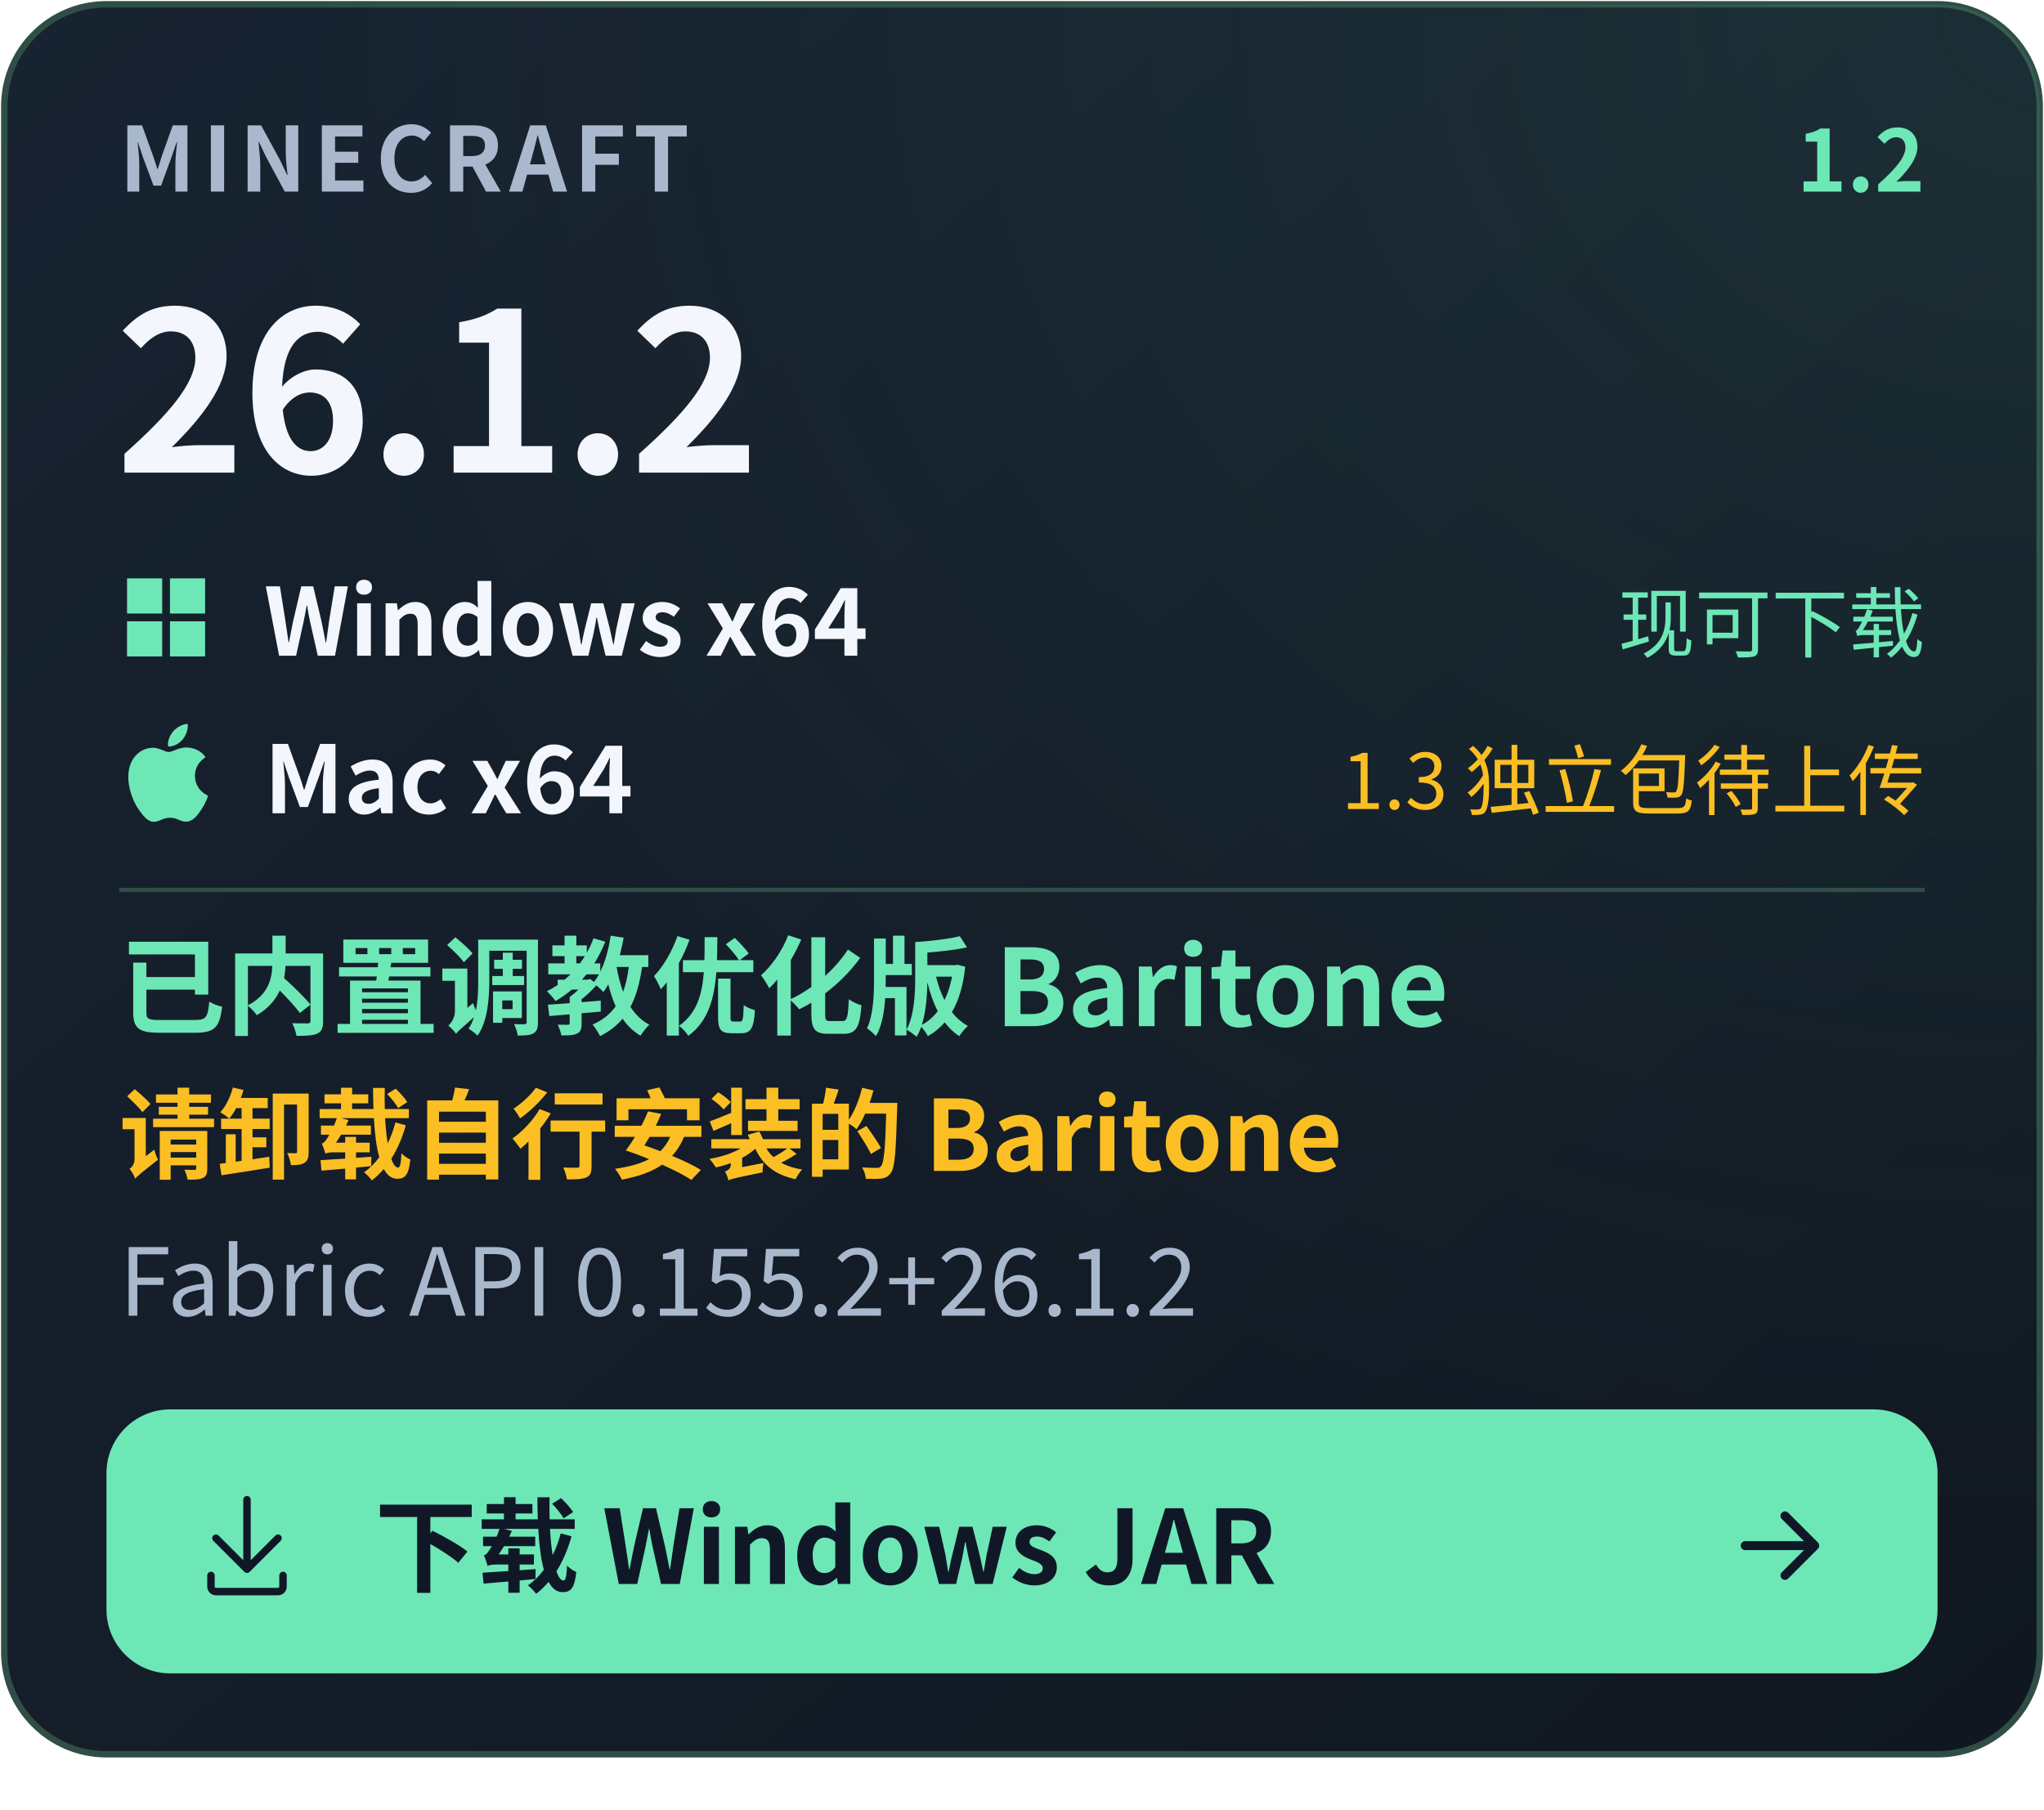
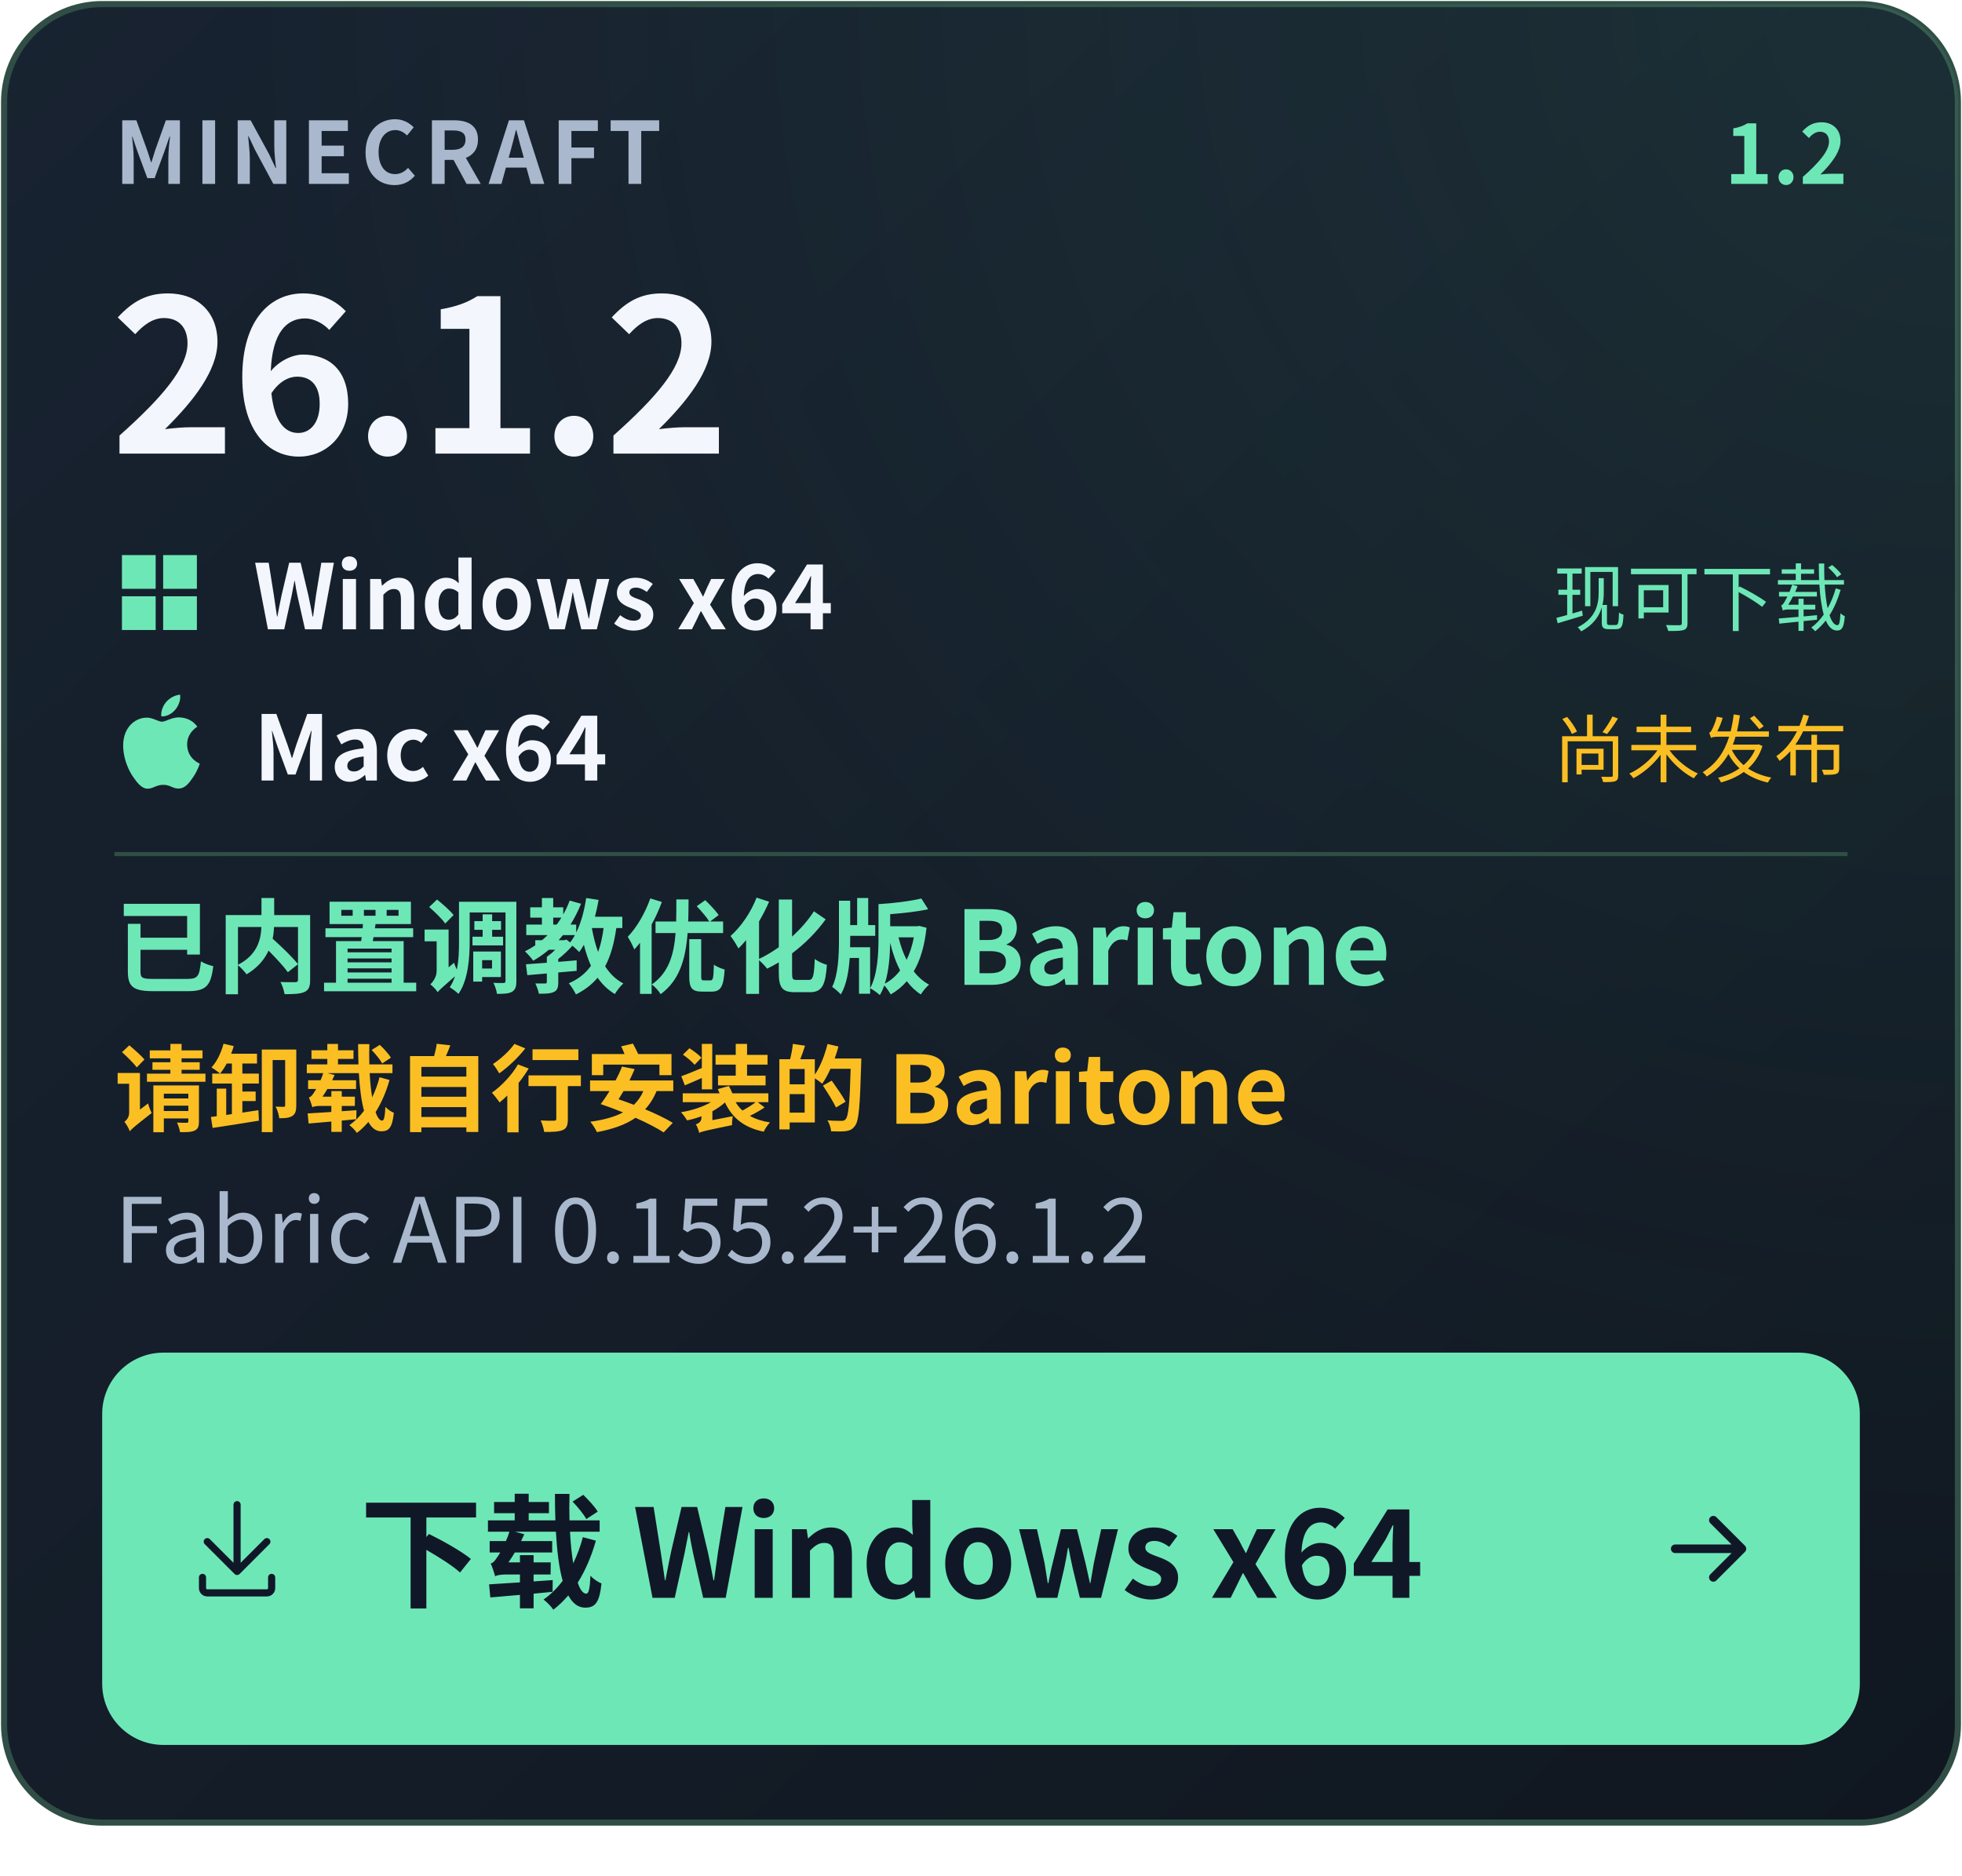
- <svg xmlns="http://www.w3.org/2000/svg" width="480" height="425" viewBox="0 0 480 425" role="img" aria-label="下载 Minecraft 26.1.2 JAR · 正式版 1.2 · 仅 Windows x64 · Mac x64：1.3 独立包待上传 · 已内置调教优化版 Baritone · 请卸载自行安装的 Baritone">
+ <svg xmlns="http://www.w3.org/2000/svg" width="480" height="459" viewBox="0 0 480 459" role="img" aria-label="下载 Windows x64 · Minecraft 26.1.2 · 正式版 1.2 · Mac x64（ARM64）：尚未发布 · 已内置调教优化版 Baritone · 请卸载自行安装的 Baritone">
  <defs>
    <linearGradient id="bg" x1="0" y1="0" x2="1" y2="1">
      <stop stop-color="#182331" />
      <stop offset="1" stop-color="#101720" />
    </linearGradient>
    <radialGradient id="glow" cx="100%" cy="0%" r="110%">
      <stop stop-color="#6EE7B7" stop-opacity=".09" />
      <stop offset=".8" stop-color="#6EE7B7" stop-opacity="0" />
    </radialGradient>
  </defs>
  <g font-family="Segoe UI, Microsoft YaHei, Noto Sans CJK SC, PingFang SC, Arial, sans-serif">
-     <rect x="1" y="1" width="478" height="411" rx="24" fill="url(#bg)" stroke="#304E45" stroke-width="1.5" />
-     <rect x="1" y="1" width="478" height="411" rx="24" fill="url(#glow)" />
+     <rect x="1" y="1" width="478" height="445" rx="24" fill="url(#bg)" stroke="#304E45" stroke-width="1.5" />
+     <rect x="1" y="1" width="478" height="445" rx="24" fill="url(#glow)" />
    <text x="28" y="45" font-size="21" fill="#A9B8CC" font-weight="600" letter-spacing="1.7">MINECRAFT</text>
    <text x="452" y="45" font-size="20" fill="#6EE7B7" font-weight="650" id="release-version" text-anchor="end">1.2</text>
    <text x="27" y="111" font-size="52" fill="#F3F6FC" font-weight="700" id="game-version" letter-spacing="-1">26.1.2</text>
    <g transform="translate(28 134) scale(0.9166667)" fill="#6EE7B7">
      <path d="M2 2h9v9H2zm11 0h9v9h-9zM2 13h9v9H2zm11 0h9v9h-9z" />
    </g>
    <text x="62" y="154" font-size="22" font-weight="600" fill="#F3F6FC">Windows x64</text>
    <text x="452" y="153" text-anchor="end" font-size="18" fill="#6EE7B7">现可下载</text>
    <g transform="translate(28 170) scale(0.9583333)" fill="#6EE7B7">
      <path d="M12.152 6.896c-.948 0-2.415-1.078-3.96-1.04-2.04.027-3.91 1.183-4.961 3.014-2.117 3.675-.546 9.103 1.519 12.09 1.013 1.454 2.208 3.09 3.792 3.039 1.52-.065 2.09-.987 3.935-.987 1.831 0 2.35.987 3.96.948 1.637-.026 2.676-1.48 3.676-2.948 1.156-1.688 1.636-3.325 1.662-3.415-.039-.013-3.182-1.221-3.22-4.857-.026-3.04 2.48-4.494 2.597-4.559-1.429-2.09-3.623-2.324-4.39-2.376-2-.156-3.675 1.09-4.61 1.09zM15.53 3.83c.843-1.012 1.4-2.427 1.245-3.83-1.207.052-2.662.805-3.532 1.818-.78.896-1.454 2.338-1.273 3.714 1.338.104 2.715-.688 3.559-1.701" />
    </g>
    <text x="62" y="191" font-size="22" font-weight="600" fill="#F3F6FC">Mac x64</text>
-     <text x="452" y="190" text-anchor="end" font-size="18" fill="#FBBF24">1.3 独立包待上传</text>
+     <text x="452" y="190" text-anchor="end" font-size="18" fill="#FBBF24">尚未发布</text>
    <path d="M28 209H452" stroke="#304E45" />
    <text x="28" y="241" font-size="25" fill="#6EE7B7" font-weight="600" id="download-note">已内置调教优化版 Baritone</text>
    <text x="28" y="275" font-size="23" fill="#FBBF24" font-weight="650" id="baritone-warning">请卸载自行安装的 Baritone</text>
    <text x="28" y="309" font-size="22" fill="#A9B8CC" font-weight="400" id="fabric-api">Fabric API  0.155.2+26.1.2</text>
-     <rect x="25" y="331" width="430" height="62" rx="15" fill="#6EE7B7" />
-     <g transform="translate(44 349) scale(1.166667)" fill="#101828">
+     <rect x="25" y="331" width="430" height="96" rx="15" fill="#6EE7B7" />
+     <g transform="translate(44 365) scale(1.166667)" fill="#101828">
      <path d="M4.75 17.25a.75.75 0 0 1 .75.75v2.25c0 .138.112.25.25.25h12.5a.25.25 0 0 0 .25-.25V18a.75.75 0 0 1 1.5 0v2.25A1.75 1.75 0 0 1 18.25 22H5.75A1.75 1.75 0 0 1 4 20.25V18a.75.75 0 0 1 .75-.75Z" />
      <path d="M5.22 9.97a.749.749 0 0 1 1.06 0l4.97 4.969V2.75a.75.75 0 0 1 1.5 0v12.189l4.97-4.969a.749.749 0 1 1 1.06 1.06l-6.25 6.25a.749.749 0 0 1-1.06 0l-6.25-6.25a.749.749 0 0 1 0-1.06Z" />
    </g>
-     <text x="88" y="372" font-size="24" fill="#101828" font-weight="650">下载 Windows JAR</text>
-     <g transform="translate(404 349) scale(1.166667)" fill="none" stroke="#101828" stroke-width="1.8" stroke-linecap="round" stroke-linejoin="round">
+     <text x="88" y="391" font-size="30" fill="#101828" font-weight="650">下载 Windows x64</text>
+     <g transform="translate(404 365) scale(1.166667)" fill="none" stroke="#101828" stroke-width="1.8" stroke-linecap="round" stroke-linejoin="round">
      <path d="M5 12h14m-6-6 6 6-6 6" />
    </g>
  </g>
</svg>
